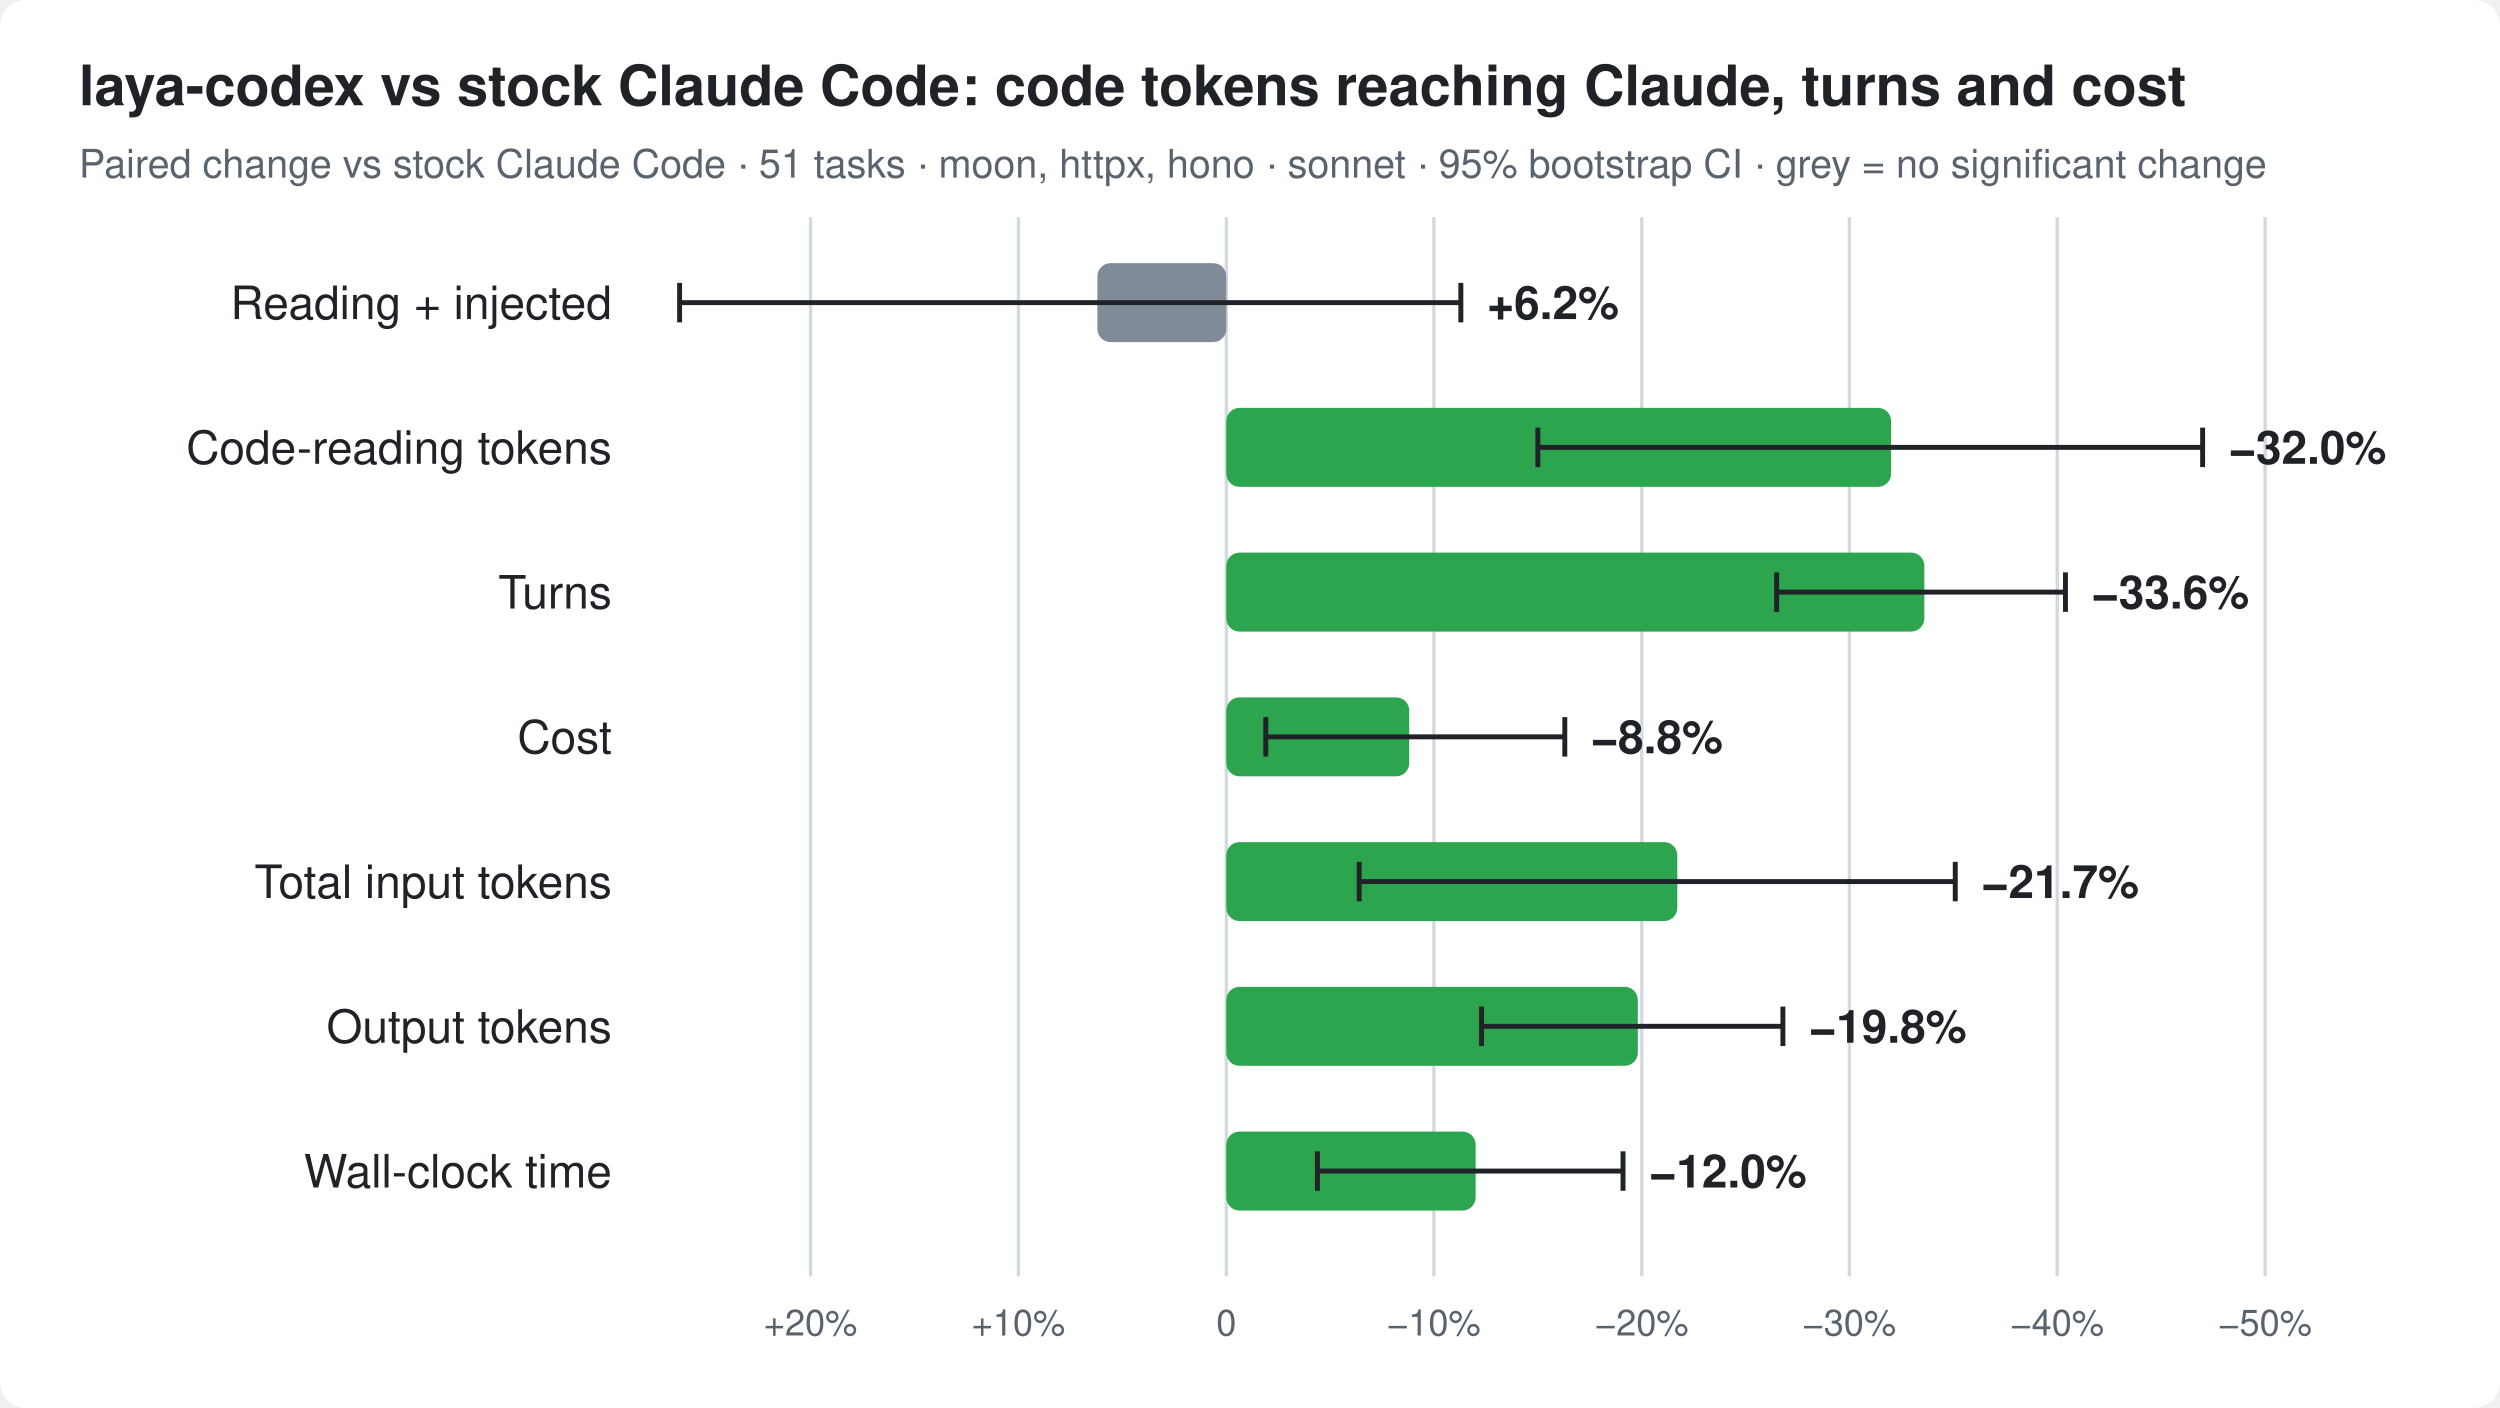
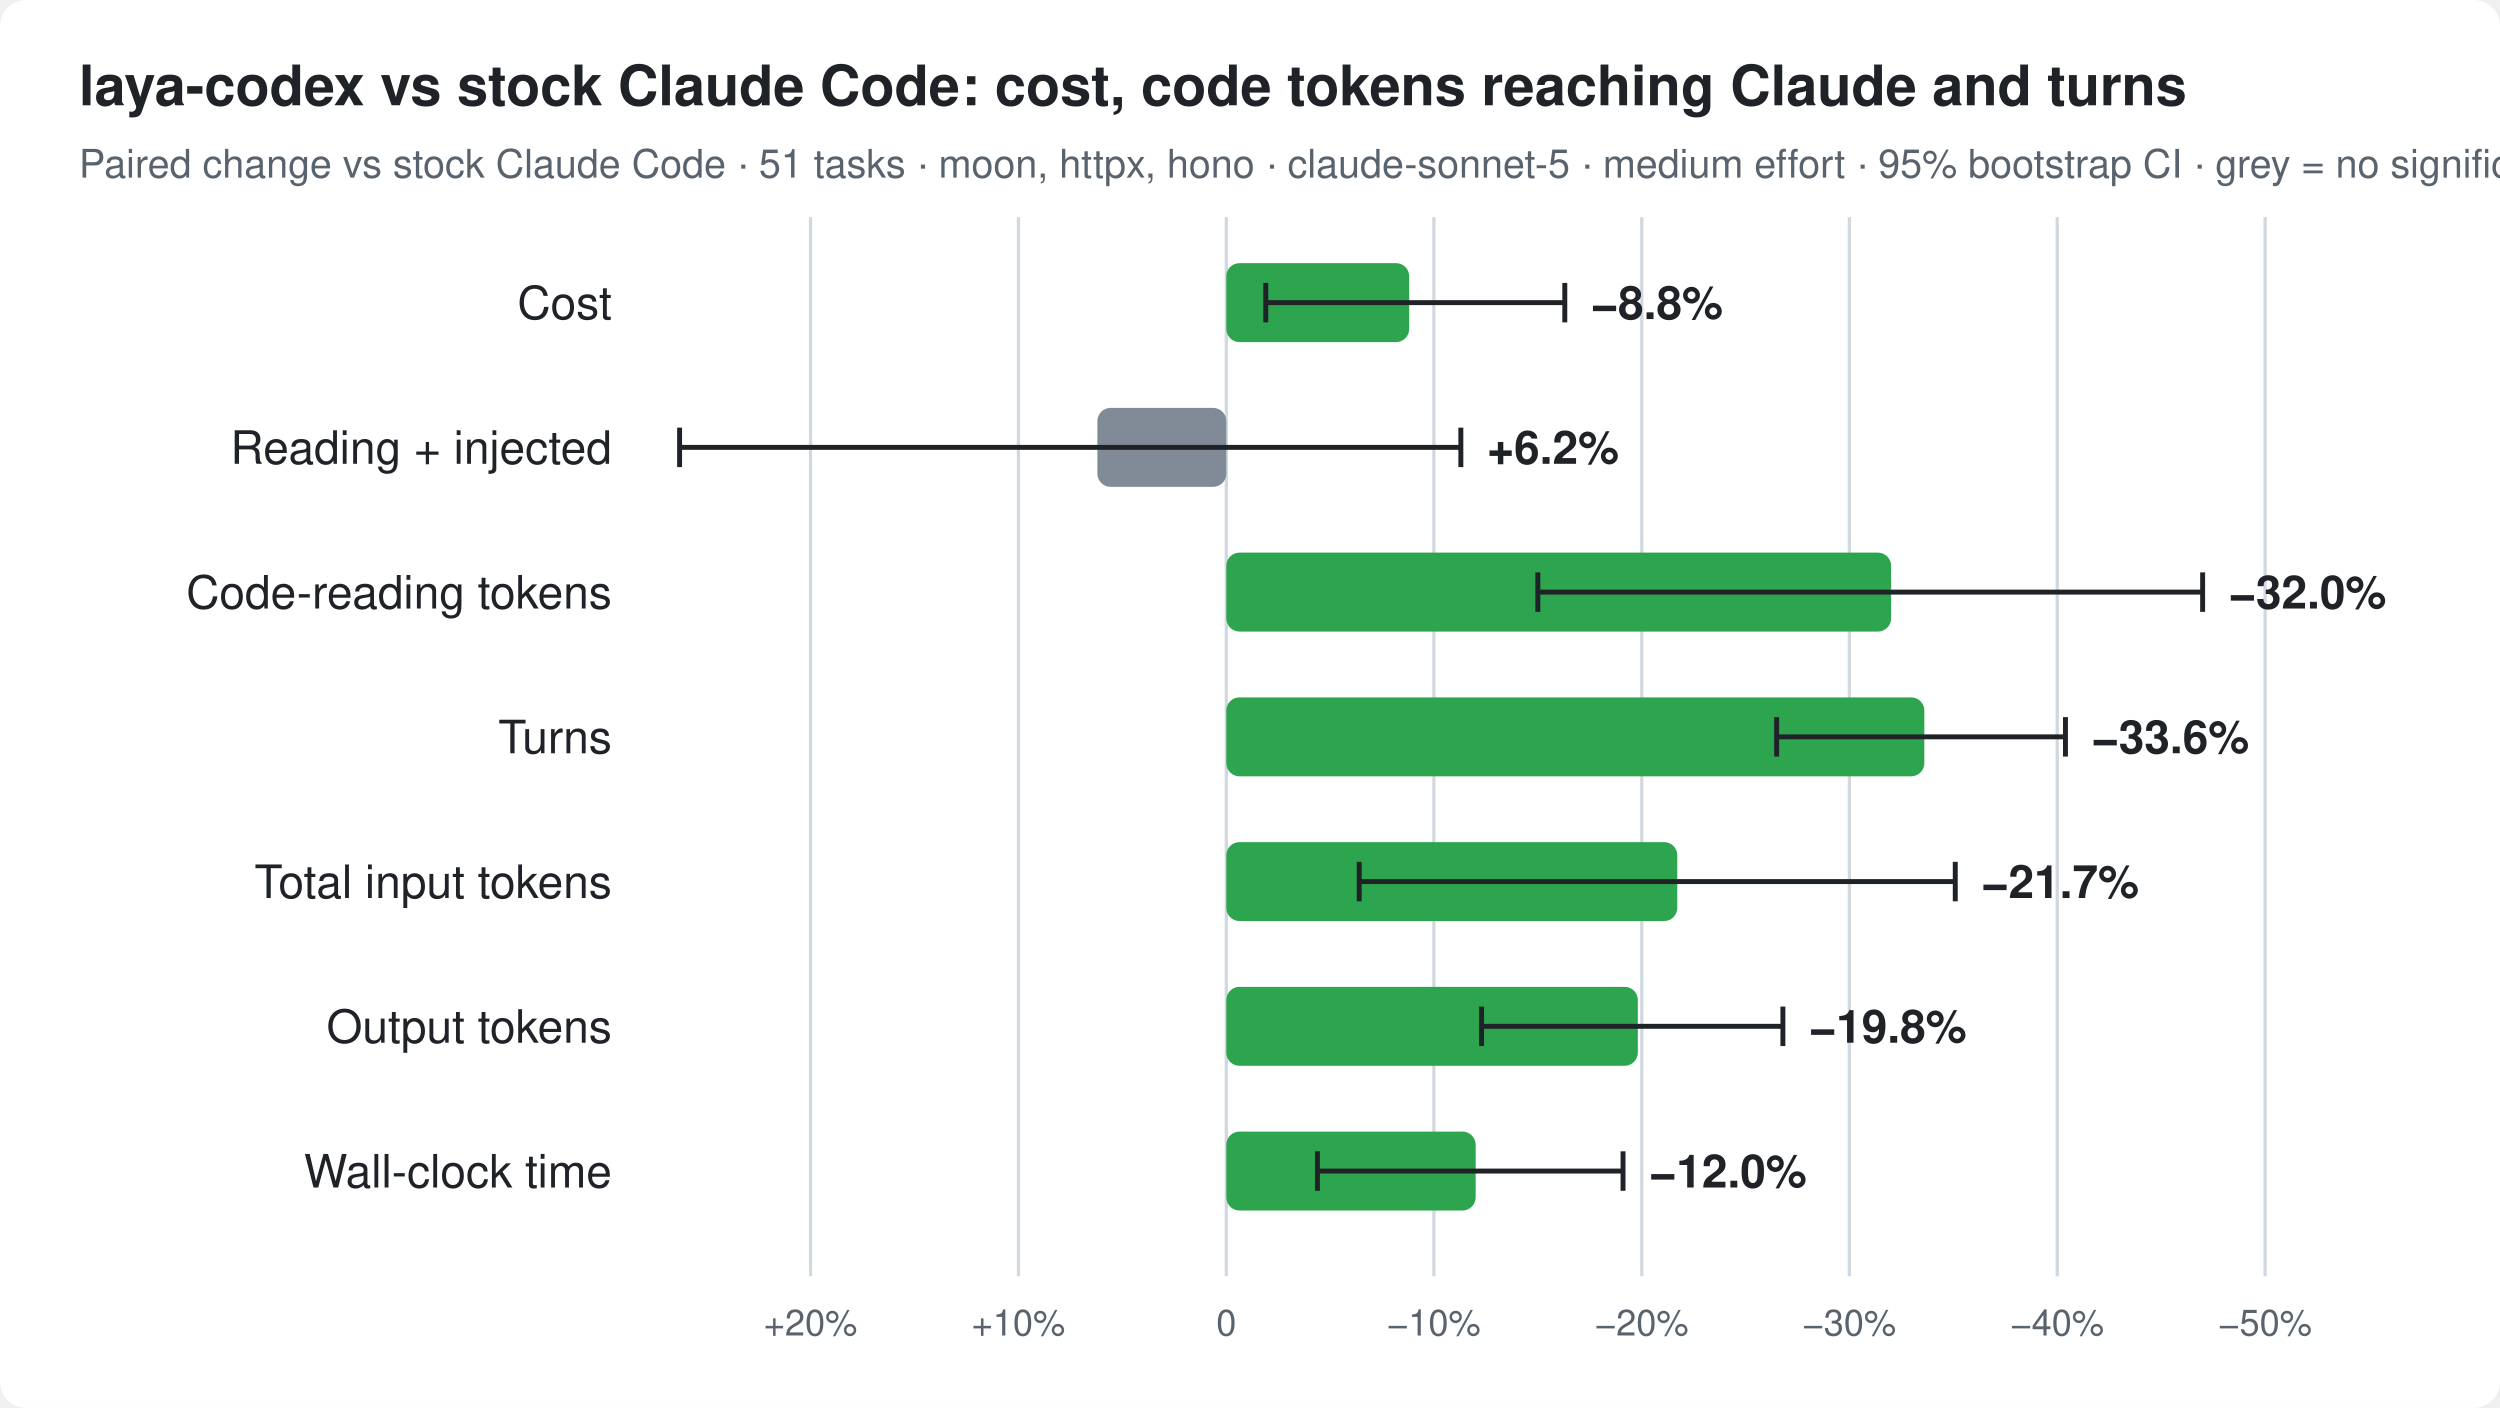
<svg xmlns="http://www.w3.org/2000/svg" width="760" height="428" viewBox="0 0 760 428" role="img" aria-label="laya-codex benchmark: change vs stock Claude Code">
  <rect width="760" height="428" rx="8" fill="#ffffff" />
-   <text x="24.0" y="32.0" font-family="-apple-system,BlinkMacSystemFont,'Segoe UI',Helvetica,Arial,sans-serif" font-size="17" fill="#1f2328" text-anchor="start" font-weight="600">laya-codex vs stock Claude Code: code tokens reaching Claude, turns and cost</text>
-   <text x="24.0" y="54.0" font-family="-apple-system,BlinkMacSystemFont,'Segoe UI',Helvetica,Arial,sans-serif" font-size="12" fill="#59636e" text-anchor="start" font-weight="normal">Paired change vs stock Claude Code · 51 tasks · moon, httpx, hono · sonnet · 95% bootstrap CI · grey = no significant change</text>
+   <text x="24.0" y="32.0" font-family="-apple-system,BlinkMacSystemFont,'Segoe UI',Helvetica,Arial,sans-serif" font-size="17" fill="#1f2328" text-anchor="start" font-weight="600">laya-codex vs stock Claude Code: cost, code tokens reaching Claude and turns</text>
+   <text x="24.0" y="54.0" font-family="-apple-system,BlinkMacSystemFont,'Segoe UI',Helvetica,Arial,sans-serif" font-size="12" fill="#59636e" text-anchor="start" font-weight="normal">Paired change vs stock Claude Code · 51 tasks · moon, httpx, hono · claude-sonnet-5 · medium effort · 95% bootstrap CI · grey = no significant change</text>
  <line x1="246.4" y1="66" x2="246.4" y2="388" stroke="#d1d9e0" stroke-width="1" />
  <text x="246.4" y="406.0" font-family="-apple-system,BlinkMacSystemFont,'Segoe UI',Helvetica,Arial,sans-serif" font-size="11" fill="#59636e" text-anchor="middle" font-weight="normal">+20%</text>
  <line x1="309.6" y1="66" x2="309.6" y2="388" stroke="#d1d9e0" stroke-width="1" />
  <text x="309.6" y="406.0" font-family="-apple-system,BlinkMacSystemFont,'Segoe UI',Helvetica,Arial,sans-serif" font-size="11" fill="#59636e" text-anchor="middle" font-weight="normal">+10%</text>
  <line x1="372.8" y1="66" x2="372.8" y2="388" stroke="#d1d9e0" stroke-width="1" />
  <text x="372.8" y="406.0" font-family="-apple-system,BlinkMacSystemFont,'Segoe UI',Helvetica,Arial,sans-serif" font-size="11" fill="#59636e" text-anchor="middle" font-weight="normal">0</text>
  <line x1="435.9" y1="66" x2="435.9" y2="388" stroke="#d1d9e0" stroke-width="1" />
  <text x="435.9" y="406.0" font-family="-apple-system,BlinkMacSystemFont,'Segoe UI',Helvetica,Arial,sans-serif" font-size="11" fill="#59636e" text-anchor="middle" font-weight="normal">−10%</text>
  <line x1="499.1" y1="66" x2="499.1" y2="388" stroke="#d1d9e0" stroke-width="1" />
  <text x="499.1" y="406.0" font-family="-apple-system,BlinkMacSystemFont,'Segoe UI',Helvetica,Arial,sans-serif" font-size="11" fill="#59636e" text-anchor="middle" font-weight="normal">−20%</text>
  <line x1="562.2" y1="66" x2="562.2" y2="388" stroke="#d1d9e0" stroke-width="1" />
  <text x="562.2" y="406.0" font-family="-apple-system,BlinkMacSystemFont,'Segoe UI',Helvetica,Arial,sans-serif" font-size="11" fill="#59636e" text-anchor="middle" font-weight="normal">−30%</text>
  <line x1="625.4" y1="66" x2="625.4" y2="388" stroke="#d1d9e0" stroke-width="1" />
  <text x="625.4" y="406.0" font-family="-apple-system,BlinkMacSystemFont,'Segoe UI',Helvetica,Arial,sans-serif" font-size="11" fill="#59636e" text-anchor="middle" font-weight="normal">−40%</text>
  <line x1="688.6" y1="66" x2="688.6" y2="388" stroke="#d1d9e0" stroke-width="1" />
  <text x="688.6" y="406.0" font-family="-apple-system,BlinkMacSystemFont,'Segoe UI',Helvetica,Arial,sans-serif" font-size="11" fill="#59636e" text-anchor="middle" font-weight="normal">−50%</text>
-   <text x="186.0" y="97.0" font-family="-apple-system,BlinkMacSystemFont,'Segoe UI',Helvetica,Arial,sans-serif" font-size="14" fill="#1f2328" text-anchor="end" font-weight="normal">Reading + injected</text>
-   <rect x="333.6" y="80.0" width="39.2" height="24" rx="4" fill="#818b98" />
-   <line x1="206.6" y1="92.0" x2="444.1" y2="92.0" stroke="#1f2328" stroke-width="1.5" />
-   <line x1="206.6" y1="86.0" x2="206.6" y2="98.0" stroke="#1f2328" stroke-width="1.5" />
-   <line x1="444.1" y1="86.0" x2="444.1" y2="98.0" stroke="#1f2328" stroke-width="1.5" />
-   <text x="452.1" y="97.0" font-family="-apple-system,BlinkMacSystemFont,'Segoe UI',Helvetica,Arial,sans-serif" font-size="14" fill="#1f2328" text-anchor="start" font-weight="600">+6.2%</text>
-   <text x="186.0" y="141.0" font-family="-apple-system,BlinkMacSystemFont,'Segoe UI',Helvetica,Arial,sans-serif" font-size="14" fill="#1f2328" text-anchor="end" font-weight="normal">Code-reading tokens</text>
-   <rect x="372.8" y="124.0" width="202.1" height="24" rx="4" fill="#2da44e" />
-   <line x1="467.5" y1="136.0" x2="669.6" y2="136.0" stroke="#1f2328" stroke-width="1.5" />
-   <line x1="467.5" y1="130.0" x2="467.5" y2="142.0" stroke="#1f2328" stroke-width="1.5" />
-   <line x1="669.6" y1="130.0" x2="669.6" y2="142.0" stroke="#1f2328" stroke-width="1.5" />
-   <text x="677.6" y="141.0" font-family="-apple-system,BlinkMacSystemFont,'Segoe UI',Helvetica,Arial,sans-serif" font-size="14" fill="#1f2328" text-anchor="start" font-weight="600">−32.0%</text>
-   <text x="186.0" y="185.0" font-family="-apple-system,BlinkMacSystemFont,'Segoe UI',Helvetica,Arial,sans-serif" font-size="14" fill="#1f2328" text-anchor="end" font-weight="normal">Turns</text>
-   <rect x="372.8" y="168.0" width="212.2" height="24" rx="4" fill="#2da44e" />
-   <line x1="540.1" y1="180.0" x2="627.9" y2="180.0" stroke="#1f2328" stroke-width="1.5" />
-   <line x1="540.1" y1="174.0" x2="540.1" y2="186.0" stroke="#1f2328" stroke-width="1.5" />
-   <line x1="627.9" y1="174.0" x2="627.9" y2="186.0" stroke="#1f2328" stroke-width="1.5" />
-   <text x="635.9" y="185.0" font-family="-apple-system,BlinkMacSystemFont,'Segoe UI',Helvetica,Arial,sans-serif" font-size="14" fill="#1f2328" text-anchor="start" font-weight="600">−33.6%</text>
-   <text x="186.0" y="229.0" font-family="-apple-system,BlinkMacSystemFont,'Segoe UI',Helvetica,Arial,sans-serif" font-size="14" fill="#1f2328" text-anchor="end" font-weight="normal">Cost</text>
-   <rect x="372.8" y="212.0" width="55.6" height="24" rx="4" fill="#2da44e" />
-   <line x1="384.8" y1="224.0" x2="475.7" y2="224.0" stroke="#1f2328" stroke-width="1.5" />
-   <line x1="384.8" y1="218.0" x2="384.8" y2="230.0" stroke="#1f2328" stroke-width="1.5" />
-   <line x1="475.7" y1="218.0" x2="475.7" y2="230.0" stroke="#1f2328" stroke-width="1.5" />
-   <text x="483.7" y="229.0" font-family="-apple-system,BlinkMacSystemFont,'Segoe UI',Helvetica,Arial,sans-serif" font-size="14" fill="#1f2328" text-anchor="start" font-weight="600">−8.8%</text>
+   <text x="186.0" y="97.0" font-family="-apple-system,BlinkMacSystemFont,'Segoe UI',Helvetica,Arial,sans-serif" font-size="14" fill="#1f2328" text-anchor="end" font-weight="normal">Cost</text>
+   <rect x="372.8" y="80.0" width="55.6" height="24" rx="4" fill="#2da44e" />
+   <line x1="384.8" y1="92.0" x2="475.7" y2="92.0" stroke="#1f2328" stroke-width="1.5" />
+   <line x1="384.8" y1="86.0" x2="384.8" y2="98.0" stroke="#1f2328" stroke-width="1.5" />
+   <line x1="475.7" y1="86.0" x2="475.7" y2="98.0" stroke="#1f2328" stroke-width="1.5" />
+   <text x="483.7" y="97.0" font-family="-apple-system,BlinkMacSystemFont,'Segoe UI',Helvetica,Arial,sans-serif" font-size="14" fill="#1f2328" text-anchor="start" font-weight="600">−8.8%</text>
+   <text x="186.0" y="141.0" font-family="-apple-system,BlinkMacSystemFont,'Segoe UI',Helvetica,Arial,sans-serif" font-size="14" fill="#1f2328" text-anchor="end" font-weight="normal">Reading + injected</text>
+   <rect x="333.6" y="124.0" width="39.2" height="24" rx="4" fill="#818b98" />
+   <line x1="206.6" y1="136.0" x2="444.1" y2="136.0" stroke="#1f2328" stroke-width="1.5" />
+   <line x1="206.6" y1="130.0" x2="206.6" y2="142.0" stroke="#1f2328" stroke-width="1.5" />
+   <line x1="444.1" y1="130.0" x2="444.1" y2="142.0" stroke="#1f2328" stroke-width="1.5" />
+   <text x="452.1" y="141.0" font-family="-apple-system,BlinkMacSystemFont,'Segoe UI',Helvetica,Arial,sans-serif" font-size="14" fill="#1f2328" text-anchor="start" font-weight="600">+6.2%</text>
+   <text x="186.0" y="185.0" font-family="-apple-system,BlinkMacSystemFont,'Segoe UI',Helvetica,Arial,sans-serif" font-size="14" fill="#1f2328" text-anchor="end" font-weight="normal">Code-reading tokens</text>
+   <rect x="372.8" y="168.0" width="202.1" height="24" rx="4" fill="#2da44e" />
+   <line x1="467.5" y1="180.0" x2="669.6" y2="180.0" stroke="#1f2328" stroke-width="1.5" />
+   <line x1="467.5" y1="174.0" x2="467.5" y2="186.0" stroke="#1f2328" stroke-width="1.5" />
+   <line x1="669.6" y1="174.0" x2="669.6" y2="186.0" stroke="#1f2328" stroke-width="1.5" />
+   <text x="677.6" y="185.0" font-family="-apple-system,BlinkMacSystemFont,'Segoe UI',Helvetica,Arial,sans-serif" font-size="14" fill="#1f2328" text-anchor="start" font-weight="600">−32.0%</text>
+   <text x="186.0" y="229.0" font-family="-apple-system,BlinkMacSystemFont,'Segoe UI',Helvetica,Arial,sans-serif" font-size="14" fill="#1f2328" text-anchor="end" font-weight="normal">Turns</text>
+   <rect x="372.8" y="212.0" width="212.2" height="24" rx="4" fill="#2da44e" />
+   <line x1="540.1" y1="224.0" x2="627.9" y2="224.0" stroke="#1f2328" stroke-width="1.5" />
+   <line x1="540.1" y1="218.0" x2="540.1" y2="230.0" stroke="#1f2328" stroke-width="1.5" />
+   <line x1="627.9" y1="218.0" x2="627.9" y2="230.0" stroke="#1f2328" stroke-width="1.5" />
+   <text x="635.9" y="229.0" font-family="-apple-system,BlinkMacSystemFont,'Segoe UI',Helvetica,Arial,sans-serif" font-size="14" fill="#1f2328" text-anchor="start" font-weight="600">−33.6%</text>
  <text x="186.0" y="273.0" font-family="-apple-system,BlinkMacSystemFont,'Segoe UI',Helvetica,Arial,sans-serif" font-size="14" fill="#1f2328" text-anchor="end" font-weight="normal">Total input tokens</text>
  <rect x="372.8" y="256.0" width="137.1" height="24" rx="4" fill="#2da44e" />
  <line x1="413.2" y1="268.0" x2="594.4" y2="268.0" stroke="#1f2328" stroke-width="1.5" />
  <line x1="413.2" y1="262.0" x2="413.2" y2="274.0" stroke="#1f2328" stroke-width="1.5" />
  <line x1="594.4" y1="262.0" x2="594.4" y2="274.0" stroke="#1f2328" stroke-width="1.5" />
  <text x="602.4" y="273.0" font-family="-apple-system,BlinkMacSystemFont,'Segoe UI',Helvetica,Arial,sans-serif" font-size="14" fill="#1f2328" text-anchor="start" font-weight="600">−21.7%</text>
  <text x="186.0" y="317.0" font-family="-apple-system,BlinkMacSystemFont,'Segoe UI',Helvetica,Arial,sans-serif" font-size="14" fill="#1f2328" text-anchor="end" font-weight="normal">Output tokens</text>
  <rect x="372.8" y="300.0" width="125.1" height="24" rx="4" fill="#2da44e" />
  <line x1="450.4" y1="312.0" x2="542.0" y2="312.0" stroke="#1f2328" stroke-width="1.5" />
  <line x1="450.4" y1="306.0" x2="450.4" y2="318.0" stroke="#1f2328" stroke-width="1.5" />
  <line x1="542.0" y1="306.0" x2="542.0" y2="318.0" stroke="#1f2328" stroke-width="1.5" />
  <text x="550.0" y="317.0" font-family="-apple-system,BlinkMacSystemFont,'Segoe UI',Helvetica,Arial,sans-serif" font-size="14" fill="#1f2328" text-anchor="start" font-weight="600">−19.8%</text>
  <text x="186.0" y="361.0" font-family="-apple-system,BlinkMacSystemFont,'Segoe UI',Helvetica,Arial,sans-serif" font-size="14" fill="#1f2328" text-anchor="end" font-weight="normal">Wall-clock time</text>
  <rect x="372.8" y="344.0" width="75.8" height="24" rx="4" fill="#2da44e" />
  <line x1="400.5" y1="356.0" x2="493.4" y2="356.0" stroke="#1f2328" stroke-width="1.5" />
  <line x1="400.5" y1="350.0" x2="400.5" y2="362.0" stroke="#1f2328" stroke-width="1.5" />
  <line x1="493.4" y1="350.0" x2="493.4" y2="362.0" stroke="#1f2328" stroke-width="1.5" />
  <text x="501.4" y="361.0" font-family="-apple-system,BlinkMacSystemFont,'Segoe UI',Helvetica,Arial,sans-serif" font-size="14" fill="#1f2328" text-anchor="start" font-weight="600">−12.0%</text>
</svg>
